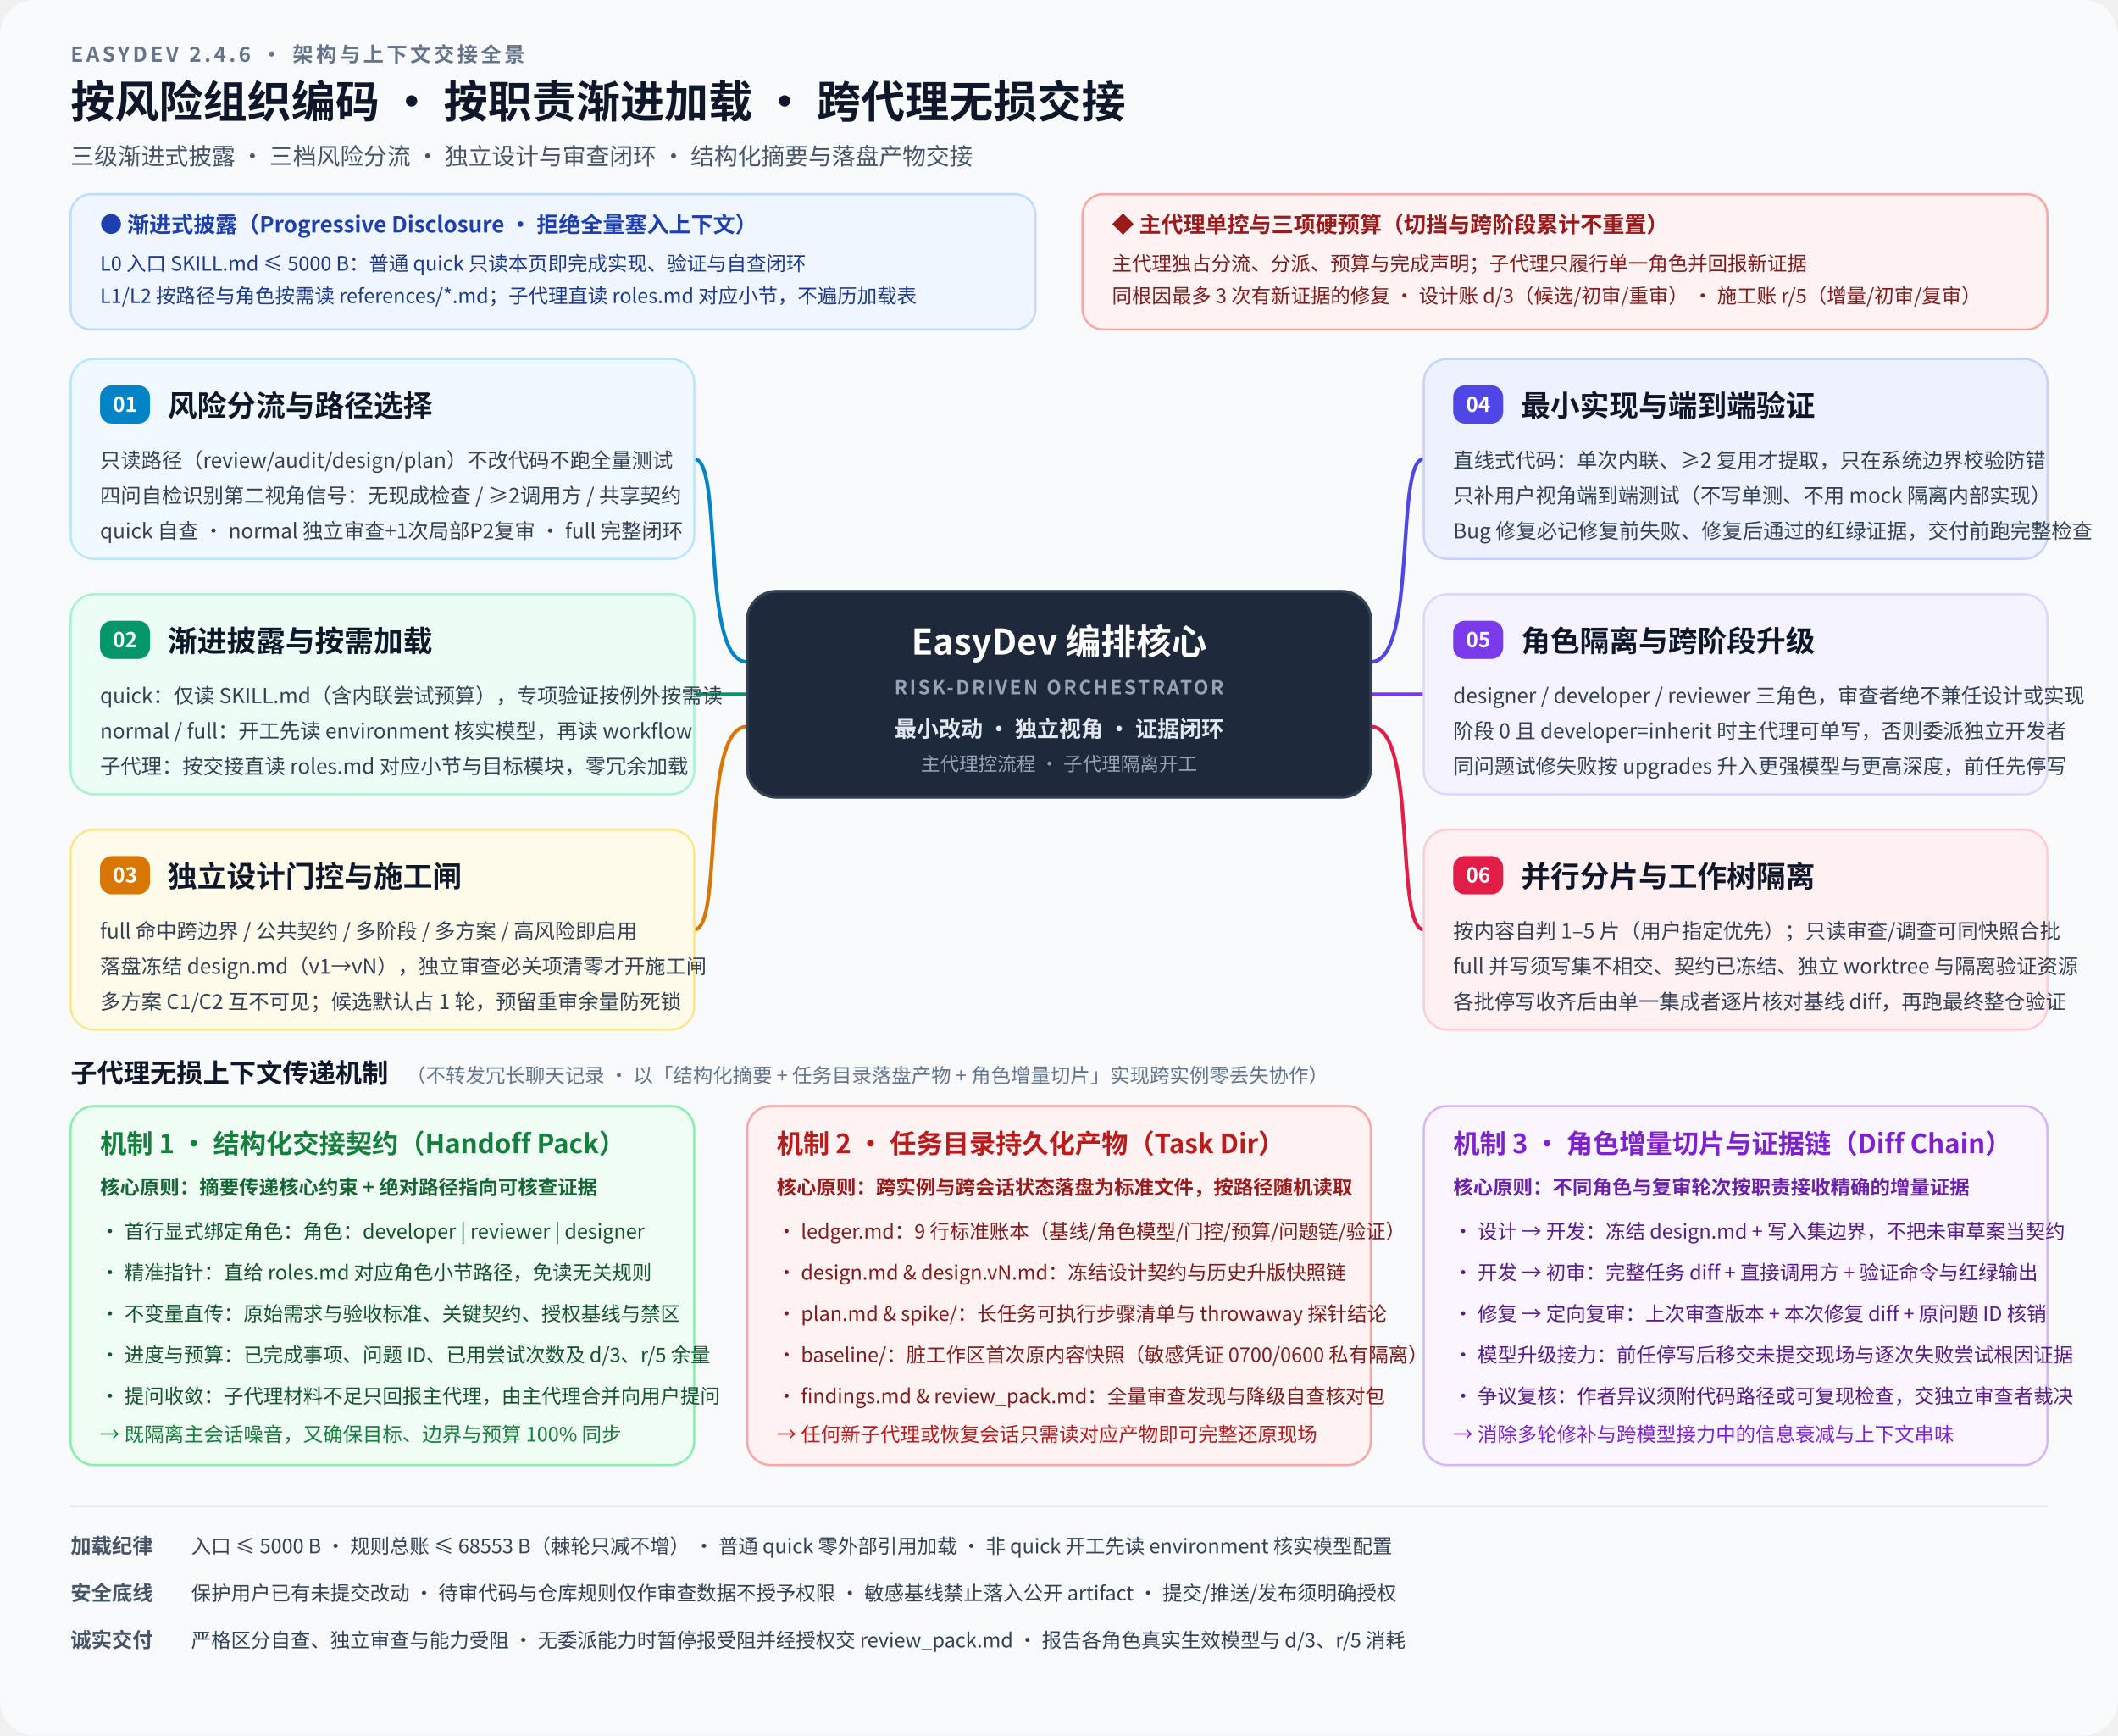
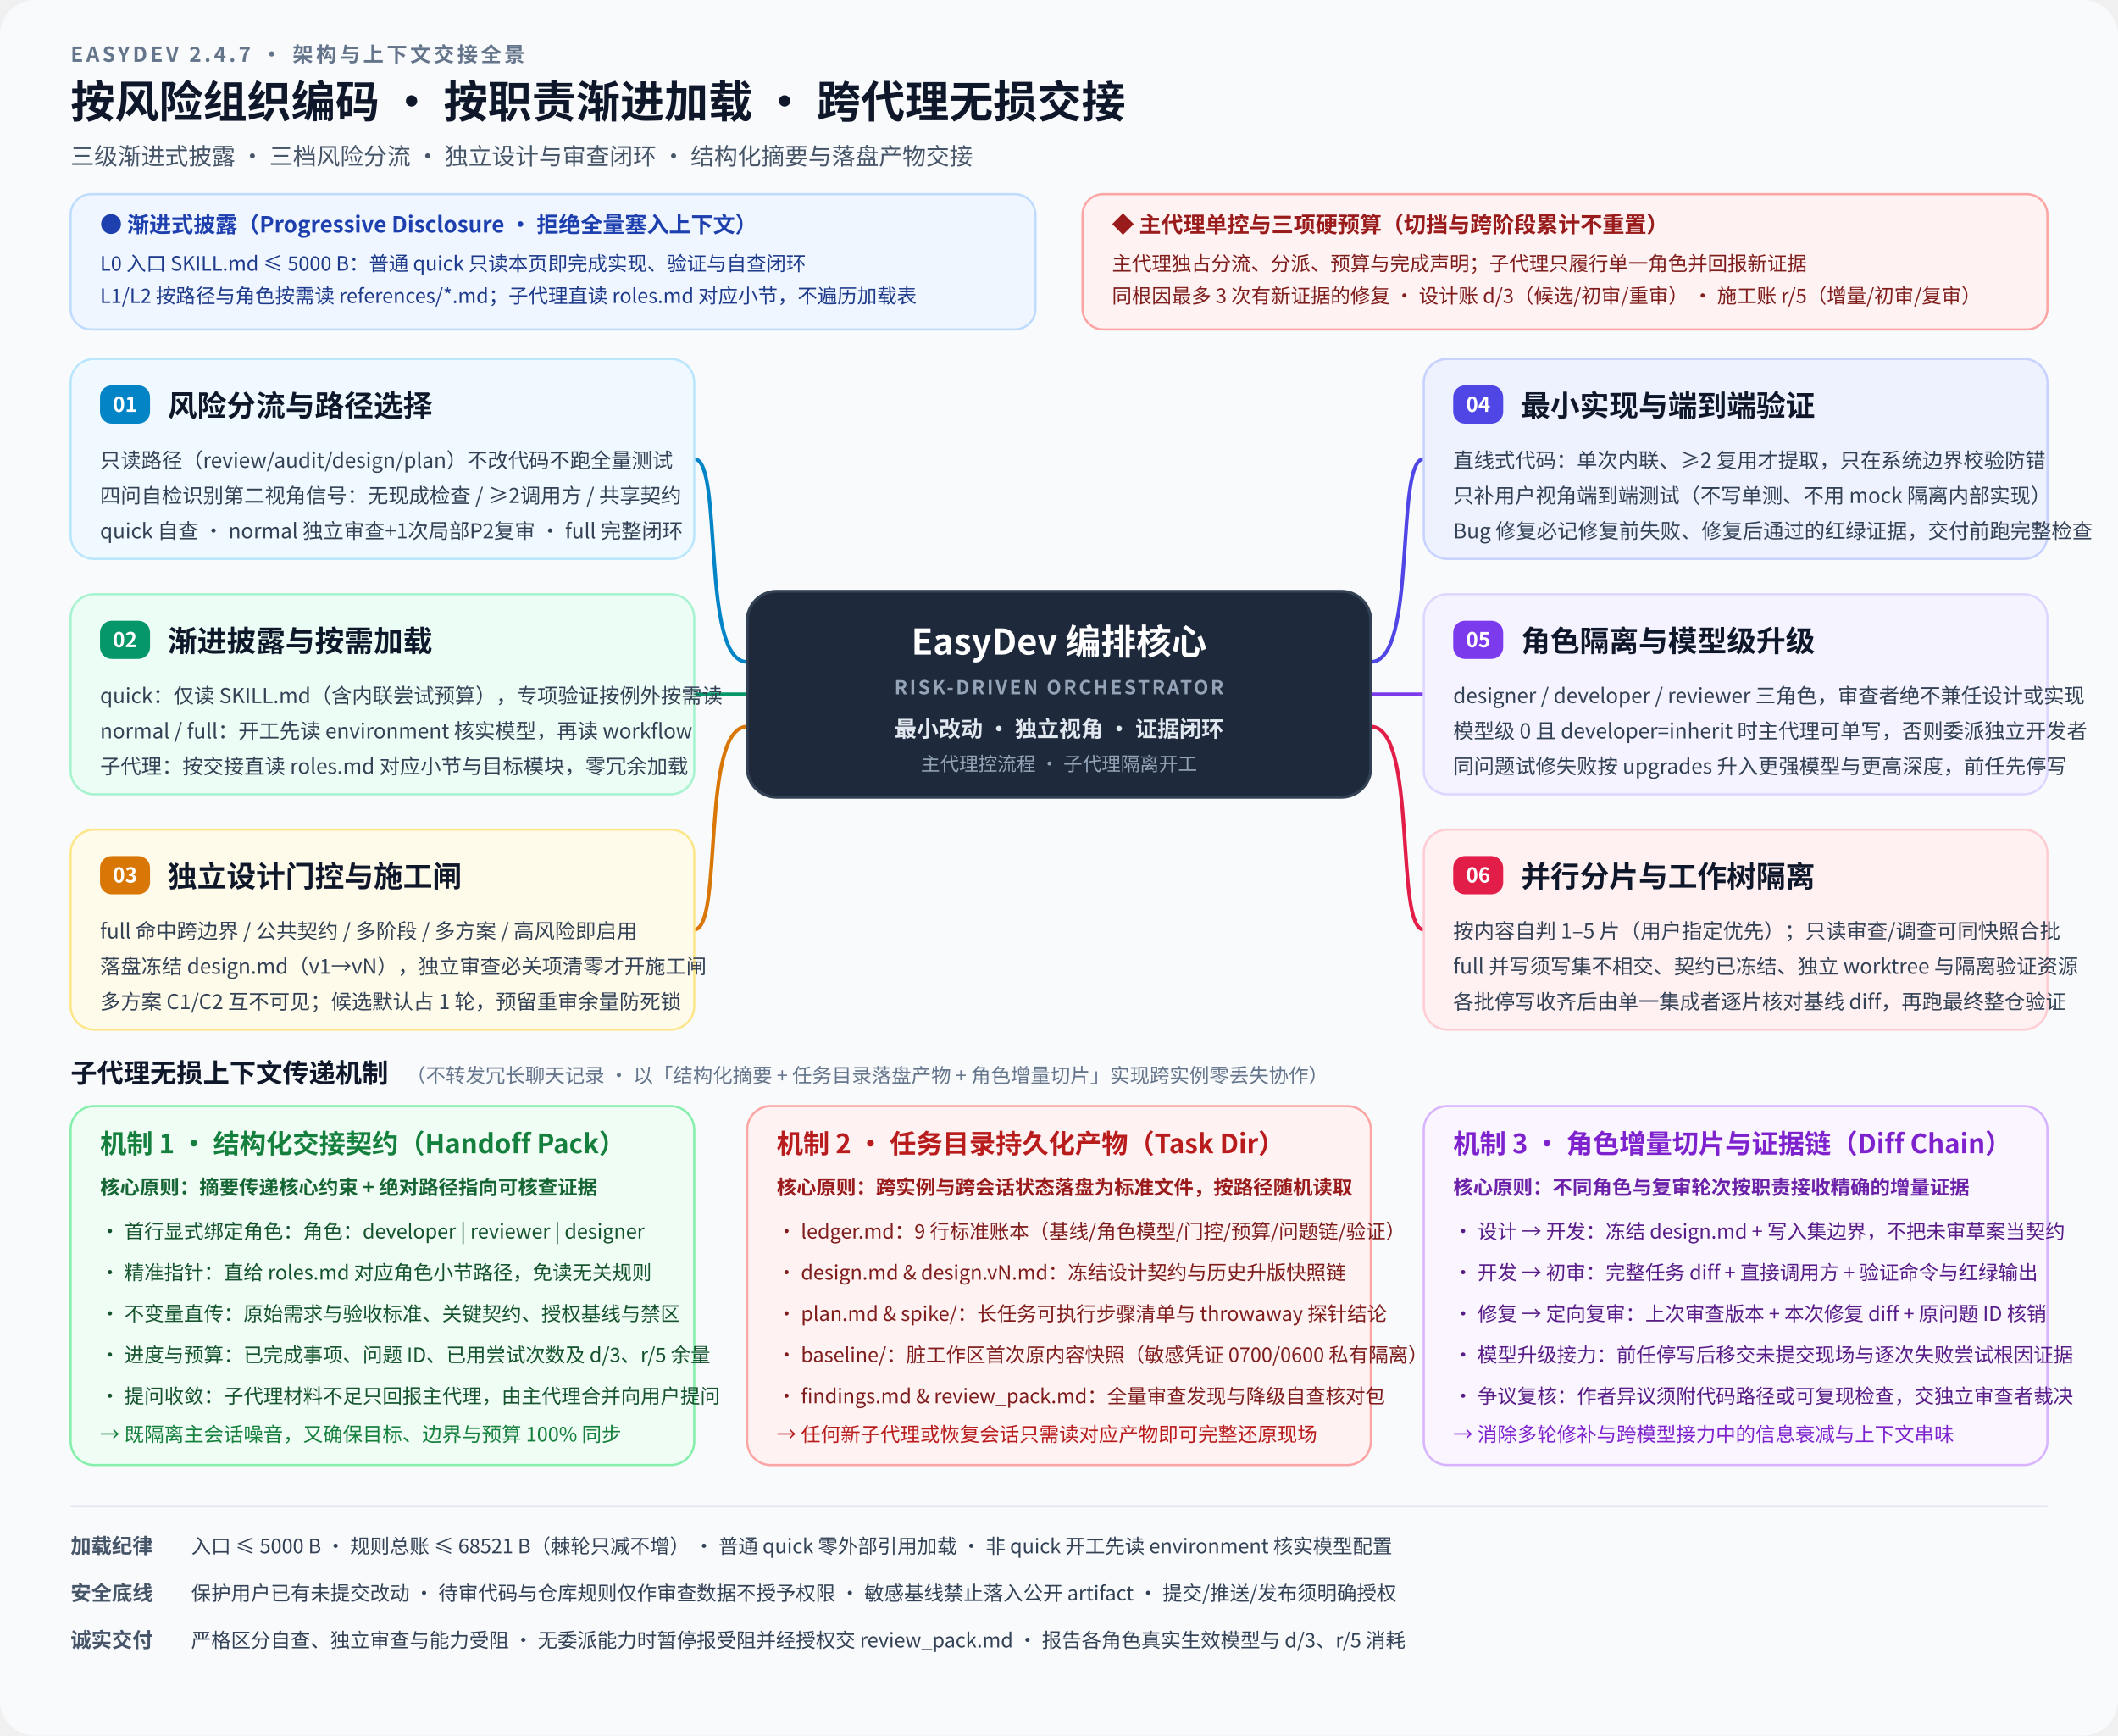
<svg xmlns="http://www.w3.org/2000/svg" width="1440" height="1180" viewBox="0 0 1440 1180" role="img" aria-labelledby="title desc">
  <style>
    text { font-family: -apple-system, BlinkMacSystemFont, "Segoe UI", "PingFang SC", "Microsoft YaHei", "Noto Sans CJK SC", sans-serif; }
    .eyebrow { font-size: 14px; font-weight: 700; letter-spacing: 2px; fill: #64748b; }
    .heading { font-size: 30px; font-weight: 800; fill: #0f172a; }
    .subtitle { font-size: 16px; fill: #475569; }
    .card-title { font-size: 20px; font-weight: 700; fill: #0f172a; }
    .card-desc { font-size: 14px; fill: #334155; }
    .number-badge { font-size: 14px; font-weight: 700; fill: #ffffff; text-anchor: middle; }
    .connector { fill: none; stroke-width: 2.5; stroke-linecap: round; }
    .banner-title { font-size: 15px; font-weight: 700; }
    .banner-text { font-size: 13.5px; }
    .perspective-title { font-size: 18px; font-weight: 700; }
    .perspective-cond { font-size: 13.5px; font-weight: 600; }
    .perspective-body { font-size: 13.5px; }
    .foot-label { font-size: 14px; font-weight: 700; fill: #475569; }
    .foot-text { font-size: 13.5px; fill: #334155; }
  </style>
  <rect width="1440" height="1180" rx="24" fill="#f8fafc" />
-   <text x="48" y="42" class="eyebrow">EASYDEV 2.4.6 · 架构与上下文交接全景</text>
+   <text x="48" y="42" class="eyebrow">EASYDEV 2.4.7 · 架构与上下文交接全景</text>
  <text x="48" y="80" class="heading">按风险组织编码 · 按职责渐进加载 · 跨代理无损交接</text>
  <text x="48" y="112" class="subtitle">三级渐进式披露 · 三档风险分流 · 独立设计与审查闭环 · 结构化摘要与落盘产物交接</text>
  <g>
    <rect x="48" y="132" width="656" height="92" rx="14" fill="#eff6ff" stroke="#bfdbfe" stroke-width="1.5" />
    <text x="68" y="158" class="banner-title" fill="#1e40af">● 渐进式披露（Progressive Disclosure · 拒绝全量塞入上下文）</text>
    <text x="68" y="184" class="banner-text" fill="#1e3a8a">L0 入口 SKILL.md ≤ 5000 B：普通 quick 只读本页即完成实现、验证与自查闭环</text>
    <text x="68" y="206" class="banner-text" fill="#1e3a8a">L1/L2 按路径与角色按需读 references/*.md；子代理直读 roles.md 对应小节，不遍历加载表</text>
  </g>
  <g>
    <rect x="736" y="132" width="656" height="92" rx="14" fill="#fef2f2" stroke="#fca5a5" stroke-width="1.5" />
    <text x="756" y="158" class="banner-title" fill="#991b1b">◆ 主代理单控与三项硬预算（切挡与跨阶段累计不重置）</text>
    <text x="756" y="184" class="banner-text" fill="#7f1d1d">主代理独占分流、分派、预算与完成声明；子代理只履行单一角色并回报新证据</text>
    <text x="756" y="206" class="banner-text" fill="#7f1d1d">同根因最多 3 次有新证据的修复 · 设计账 d/3（候选/初审/重审） · 施工账 r/5（增量/初审/复审）</text>
  </g>
  <g class="connector">
    <path d="M 508 450 C 476 450 492 312 472 312" stroke="#0284c7" />
    <path d="M 508 472 L 472 472" stroke="#059669" />
    <path d="M 508 494 C 476 494 492 632 472 632" stroke="#d97706" />
    <path d="M 932 450 C 964 450 948 312 968 312" stroke="#4f46e5" />
    <path d="M 932 472 L 968 472" stroke="#7c3aed" />
    <path d="M 932 494 C 964 494 948 632 968 632" stroke="#e11d48" />
  </g>
  <g>
    <rect x="508" y="402" width="424" height="140" rx="20" fill="#1e293b" stroke="#334155" stroke-width="2" />
    <text x="720" y="445" text-anchor="middle" font-size="24" font-weight="800" fill="#ffffff">EasyDev 编排核心</text>
    <text x="720" y="472" text-anchor="middle" font-size="13" font-weight="700" fill="#94a3b8" letter-spacing="1.5">RISK-DRIVEN ORCHESTRATOR</text>
    <text x="720" y="501" text-anchor="middle" font-size="15" font-weight="600" fill="#e2e8f0">最小改动 · 独立视角 · 证据闭环</text>
    <text x="720" y="524" text-anchor="middle" font-size="13" fill="#94a3b8">主代理控流程 · 子代理隔离开工</text>
  </g>
  <g>
    <rect x="48" y="244" width="424" height="136" rx="16" fill="#f0f9ff" stroke="#bae6fd" stroke-width="1.5" />
    <rect x="68" y="262" width="34" height="26" rx="8" fill="#0284c7" />
    <text x="85" y="280" class="number-badge">01</text>
    <text x="114" y="283" class="card-title">风险分流与路径选择</text>
    <text x="68" y="318" class="card-desc">只读路径（review/audit/design/plan）不改代码不跑全量测试</text>
    <text x="68" y="342" class="card-desc">四问自检识别第二视角信号：无现成检查 / ≥2调用方 / 共享契约</text>
    <text x="68" y="366" class="card-desc">quick 自查 · normal 独立审查+1次局部P2复审 · full 完整闭环</text>
  </g>
  <g>
    <rect x="48" y="404" width="424" height="136" rx="16" fill="#ecfdf5" stroke="#a7f3d0" stroke-width="1.5" />
    <rect x="68" y="422" width="34" height="26" rx="8" fill="#059669" />
    <text x="85" y="440" class="number-badge">02</text>
    <text x="114" y="443" class="card-title">渐进披露与按需加载</text>
    <text x="68" y="478" class="card-desc">quick：仅读 SKILL.md（含内联尝试预算），专项验证按例外按需读</text>
    <text x="68" y="502" class="card-desc">normal / full：开工先读 environment 核实模型，再读 workflow</text>
    <text x="68" y="526" class="card-desc">子代理：按交接直读 roles.md 对应小节与目标模块，零冗余加载</text>
  </g>
  <g>
    <rect x="48" y="564" width="424" height="136" rx="16" fill="#fffbeb" stroke="#fde68a" stroke-width="1.5" />
    <rect x="68" y="582" width="34" height="26" rx="8" fill="#d97706" />
    <text x="85" y="600" class="number-badge">03</text>
    <text x="114" y="603" class="card-title">独立设计门控与施工闸</text>
    <text x="68" y="638" class="card-desc">full 命中跨边界 / 公共契约 / 多阶段 / 多方案 / 高风险即启用</text>
    <text x="68" y="662" class="card-desc">落盘冻结 design.md（v1→vN），独立审查必关项清零才开施工闸</text>
    <text x="68" y="686" class="card-desc">多方案 C1/C2 互不可见；候选默认占 1 轮，预留重审余量防死锁</text>
  </g>
  <g>
    <rect x="968" y="244" width="424" height="136" rx="16" fill="#eef2ff" stroke="#c7d2fe" stroke-width="1.5" />
    <rect x="988" y="262" width="34" height="26" rx="8" fill="#4f46e5" />
    <text x="1005" y="280" class="number-badge">04</text>
    <text x="1034" y="283" class="card-title">最小实现与端到端验证</text>
    <text x="988" y="318" class="card-desc">直线式代码：单次内联、≥2 复用才提取，只在系统边界校验防错</text>
    <text x="988" y="342" class="card-desc">只补用户视角端到端测试（不写单测、不用 mock 隔离内部实现）</text>
    <text x="988" y="366" class="card-desc">Bug 修复必记修复前失败、修复后通过的红绿证据，交付前跑完整检查</text>
  </g>
  <g>
    <rect x="968" y="404" width="424" height="136" rx="16" fill="#f5f3ff" stroke="#ddd6fe" stroke-width="1.5" />
    <rect x="988" y="422" width="34" height="26" rx="8" fill="#7c3aed" />
    <text x="1005" y="440" class="number-badge">05</text>
-     <text x="1034" y="443" class="card-title">角色隔离与跨阶段升级</text>
+     <text x="1034" y="443" class="card-title">角色隔离与模型级升级</text>
    <text x="988" y="478" class="card-desc">designer / developer / reviewer 三角色，审查者绝不兼任设计或实现</text>
-     <text x="988" y="502" class="card-desc">阶段 0 且 developer=inherit 时主代理可单写，否则委派独立开发者</text>
+     <text x="988" y="502" class="card-desc">模型级 0 且 developer=inherit 时主代理可单写，否则委派独立开发者</text>
    <text x="988" y="526" class="card-desc">同问题试修失败按 upgrades 升入更强模型与更高深度，前任先停写</text>
  </g>
  <g>
    <rect x="968" y="564" width="424" height="136" rx="16" fill="#fff1f2" stroke="#fecdd3" stroke-width="1.5" />
    <rect x="988" y="582" width="34" height="26" rx="8" fill="#e11d48" />
    <text x="1005" y="600" class="number-badge">06</text>
    <text x="1034" y="603" class="card-title">并行分片与工作树隔离</text>
    <text x="988" y="638" class="card-desc">按内容自判 1–5 片（用户指定优先）；只读审查/调查可同快照合批</text>
    <text x="988" y="662" class="card-desc">full 并写须写集不相交、契约已冻结、独立 worktree 与隔离验证资源</text>
    <text x="988" y="686" class="card-desc">各批停写收齐后由单一集成者逐片核对基线 diff，再跑最终整仓验证</text>
  </g>
  <text x="48" y="736" font-size="18" font-weight="800" fill="#0f172a">子代理无损上下文传递机制</text>
  <text x="276" y="736" font-size="13.5" fill="#64748b">（不转发冗长聊天记录 · 以「结构化摘要 + 任务目录落盘产物 + 角色增量切片」实现跨实例零丢失协作）</text>
  <g>
    <rect x="48" y="752" width="424" height="244" rx="16" fill="#f0fdf4" stroke="#86efac" stroke-width="1.5" />
    <text x="68" y="784" class="perspective-title" fill="#15803d">机制 1 · 结构化交接契约（Handoff Pack）</text>
    <text x="68" y="812" class="perspective-cond" fill="#166534">核心原则：摘要传递核心约束 + 绝对路径指向可核查证据</text>
    <text x="68" y="842" class="perspective-body" fill="#14532d">• 首行显式绑定角色：角色：developer | reviewer | designer</text>
    <text x="68" y="870" class="perspective-body" fill="#14532d">• 精准指针：直给 roles.md 对应角色小节路径，免读无关规则</text>
    <text x="68" y="898" class="perspective-body" fill="#14532d">• 不变量直传：原始需求与验收标准、关键契约、授权基线与禁区</text>
    <text x="68" y="926" class="perspective-body" fill="#14532d">• 进度与预算：已完成事项、问题 ID、已用尝试次数及 d/3、r/5 余量</text>
    <text x="68" y="954" class="perspective-body" fill="#14532d">• 提问收敛：子代理材料不足只回报主代理，由主代理合并向用户提问</text>
    <text x="68" y="980" class="perspective-body" fill="#15803d">→ 既隔离主会话噪音，又确保目标、边界与预算 100% 同步</text>
  </g>
  <g>
    <rect x="508" y="752" width="424" height="244" rx="16" fill="#fef2f2" stroke="#fca5a5" stroke-width="1.5" />
    <text x="528" y="784" class="perspective-title" fill="#b91c1c">机制 2 · 任务目录持久化产物（Task Dir）</text>
    <text x="528" y="812" class="perspective-cond" fill="#991b1b">核心原则：跨实例与跨会话状态落盘为标准文件，按路径随机读取</text>
    <text x="528" y="842" class="perspective-body" fill="#7f1d1d">• ledger.md：9 行标准账本（基线/角色模型/门控/预算/问题链/验证）</text>
    <text x="528" y="870" class="perspective-body" fill="#7f1d1d">• design.md &amp; design.vN.md：冻结设计契约与历史升版快照链</text>
    <text x="528" y="898" class="perspective-body" fill="#7f1d1d">• plan.md &amp; spike/：长任务可执行步骤清单与 throwaway 探针结论</text>
    <text x="528" y="926" class="perspective-body" fill="#7f1d1d">• baseline/：脏工作区首次原内容快照（敏感凭证 0700/0600 私有隔离）</text>
    <text x="528" y="954" class="perspective-body" fill="#7f1d1d">• findings.md &amp; review_pack.md：全量审查发现与降级自查核对包</text>
    <text x="528" y="980" class="perspective-body" fill="#b91c1c">→ 任何新子代理或恢复会话只需读对应产物即可完整还原现场</text>
  </g>
  <g>
    <rect x="968" y="752" width="424" height="244" rx="16" fill="#faf5ff" stroke="#d8b4fe" stroke-width="1.5" />
    <text x="988" y="784" class="perspective-title" fill="#7e22ce">机制 3 · 角色增量切片与证据链（Diff Chain）</text>
    <text x="988" y="812" class="perspective-cond" fill="#6b21a8">核心原则：不同角色与复审轮次按职责接收精确的增量证据</text>
    <text x="988" y="842" class="perspective-body" fill="#581c87">• 设计 → 开发：冻结 design.md + 写入集边界，不把未审草案当契约</text>
    <text x="988" y="870" class="perspective-body" fill="#581c87">• 开发 → 初审：完整任务 diff + 直接调用方 + 验证命令与红绿输出</text>
    <text x="988" y="898" class="perspective-body" fill="#581c87">• 修复 → 定向复审：上次审查版本 + 本次修复 diff + 原问题 ID 核销</text>
    <text x="988" y="926" class="perspective-body" fill="#581c87">• 模型升级接力：前任停写后移交未提交现场与逐次失败尝试根因证据</text>
    <text x="988" y="954" class="perspective-body" fill="#581c87">• 争议复核：作者异议须附代码路径或可复现检查，交独立审查者裁决</text>
    <text x="988" y="980" class="perspective-body" fill="#7e22ce">→ 消除多轮修补与跨模型接力中的信息衰减与上下文串味</text>
  </g>
  <path d="M 48 1024 H 1392" stroke="#e2e8f0" stroke-width="1.5" />
  <text x="48" y="1056" class="foot-label">加载纪律</text>
-   <text x="130" y="1056" class="foot-text">入口 ≤ 5000 B · 规则总账 ≤ 68553 B（棘轮只减不增） · 普通 quick 零外部引用加载 · 非 quick 开工先读 environment 核实模型配置</text>
+   <text x="130" y="1056" class="foot-text">入口 ≤ 5000 B · 规则总账 ≤ 68521 B（棘轮只减不增） · 普通 quick 零外部引用加载 · 非 quick 开工先读 environment 核实模型配置</text>
  <text x="48" y="1088" class="foot-label">安全底线</text>
  <text x="130" y="1088" class="foot-text">保护用户已有未提交改动 · 待审代码与仓库规则仅作审查数据不授予权限 · 敏感基线禁止落入公开 artifact · 提交/推送/发布须明确授权</text>
  <text x="48" y="1120" class="foot-label">诚实交付</text>
  <text x="130" y="1120" class="foot-text">严格区分自查、独立审查与能力受阻 · 无委派能力时暂停报受阻并经授权交 review_pack.md · 报告各角色真实生效模型与 d/3、r/5 消耗</text>
</svg>
